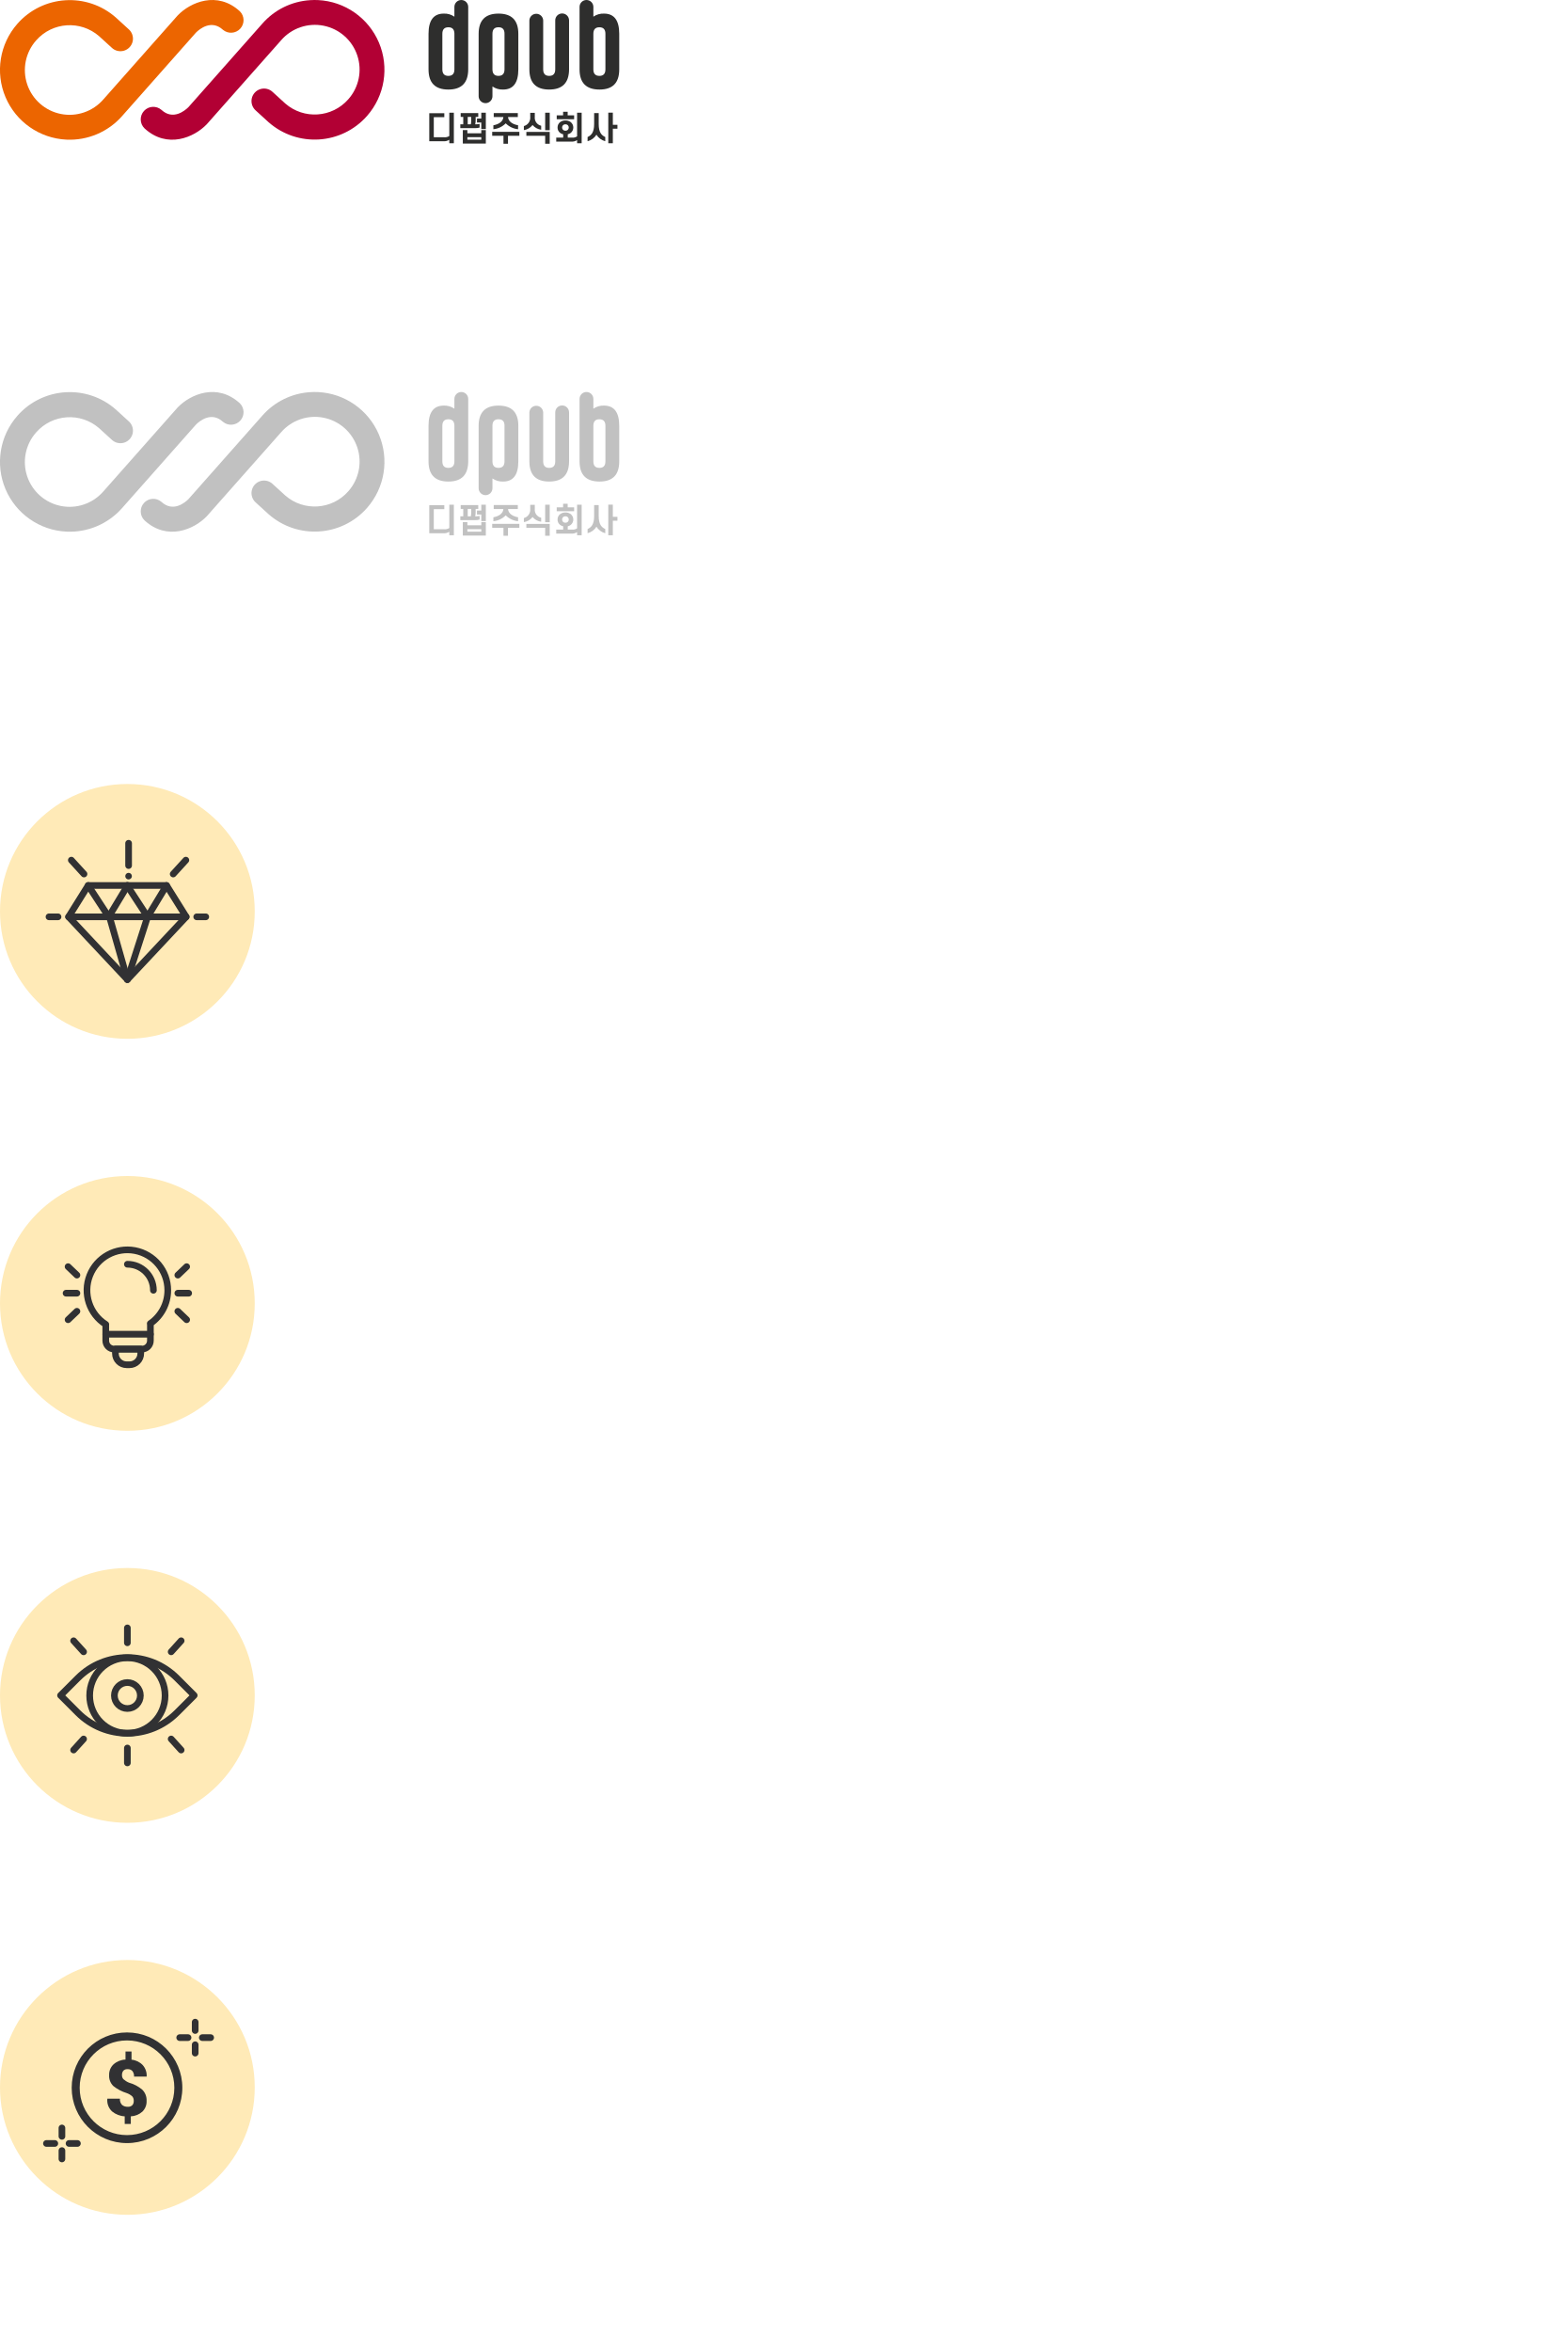
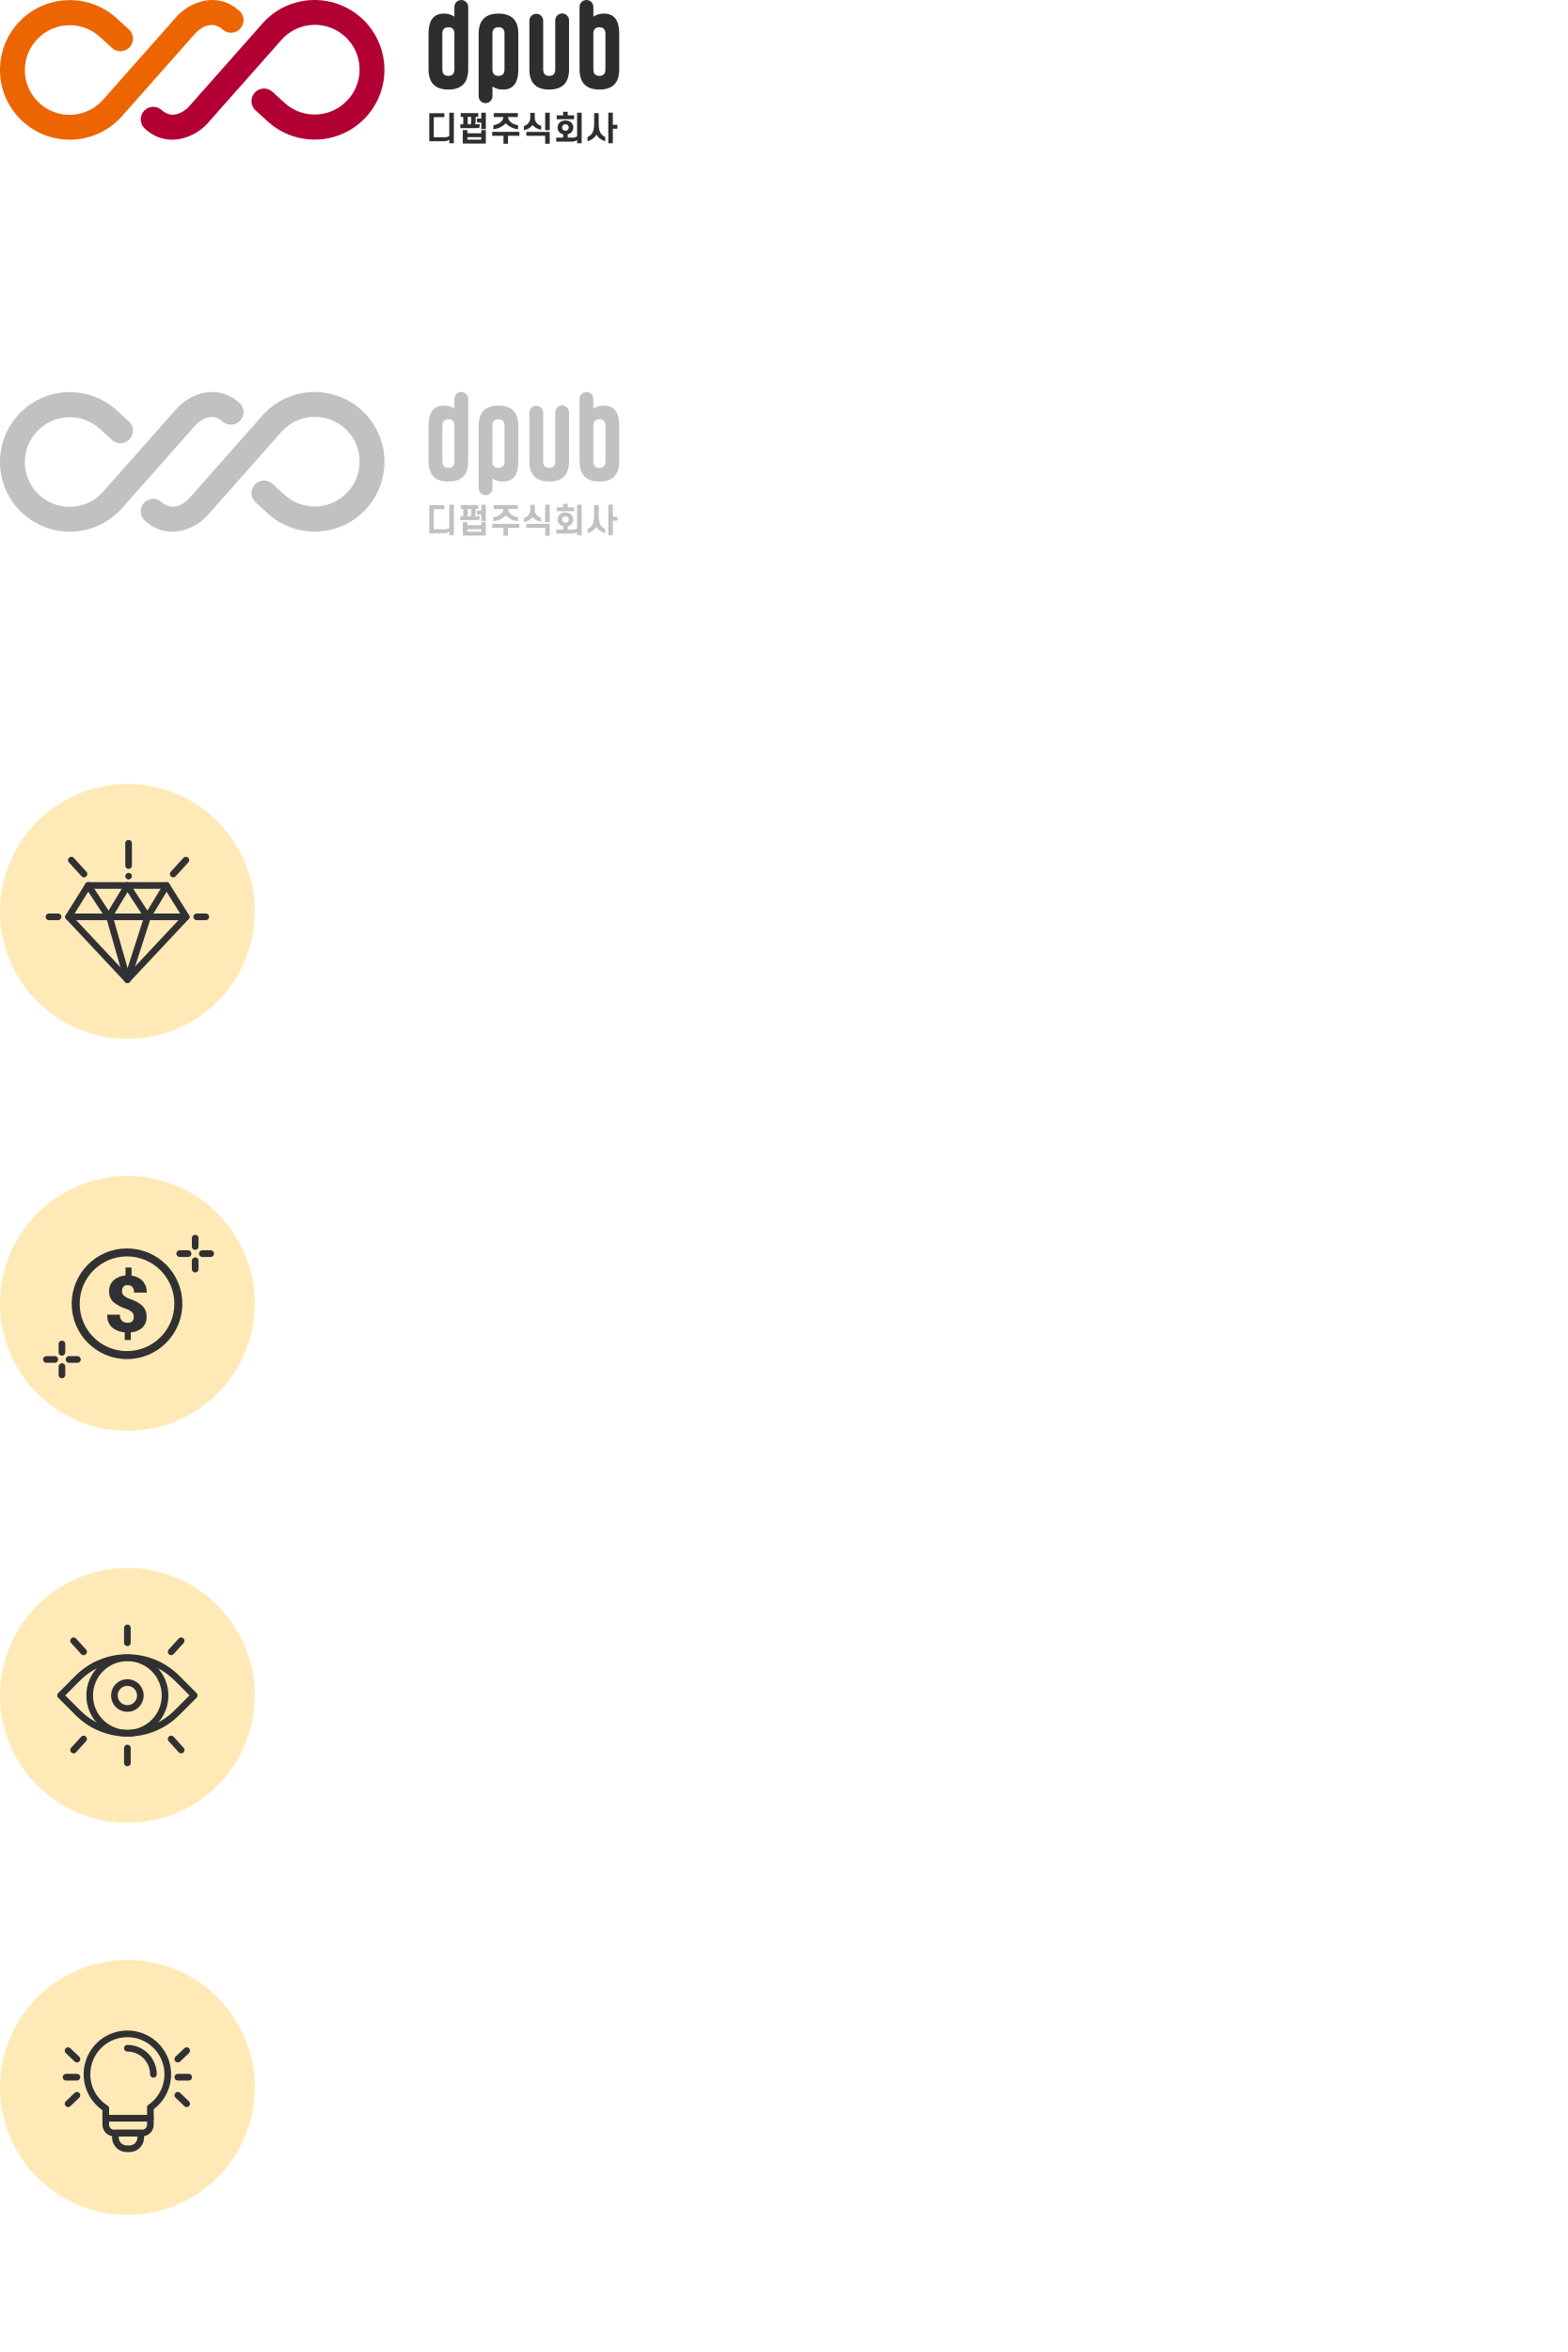
<svg xmlns="http://www.w3.org/2000/svg" xmlns:xlink="http://www.w3.org/1999/xlink" width="400" height="600">
  <symbol id="a">
    <g data-name="그룹 773">
      <g clip-path="url(#clip-path)" data-name="그룹 772">
        <path fill="#ec6500" d="M16.93 35.622A17.808 17.808 0 0 1 4.427 6.079a17.8 17.8 0 0 1 25.129-1.612l3.235 2.953a3.2 3.2 0 1 1-4.31 4.725l-3.195-2.913A11.408 11.408 0 0 0 9.23 10.3a11.409 11.409 0 1 0 17.133 15.07L45.289 3.99c.03-.034.062-.068.094-.1C48.574.59 55.417-2.41 61.2 2.882A3.2 3.2 0 0 1 56.884 7.6c-2.947-2.7-5.946-.21-6.868.7L31.16 29.6a17.83 17.83 0 0 1-14.23 6.022" data-name="패스 2974" />
        <path fill="#b20034" d="M81.159.02a17.809 17.809 0 0 1 12.5 29.546 17.807 17.807 0 0 1-25.129 1.611l-3.235-2.952a3.2 3.2 0 1 1 4.31-4.726l3.194 2.914a11.413 11.413 0 0 0 16.057-1.072 11.408 11.408 0 1 0-17.131-15.069l-18.926 21.38a2.328 2.328 0 0 1-.094.1c-3.191 3.3-10.034 6.3-15.817 1.009a3.2 3.2 0 0 1 4.317-4.722c2.945 2.7 5.946.21 6.868-.7l18.855-21.3a17.675 17.675 0 0 1 12.226-6A18.382 18.382 0 0 1 81.159.02" data-name="패스 2975" />
        <path fill="#2e2e2d" d="M119.467 1.764a1.763 1.763 0 1 0-3.526 0v2.491a4.424 4.424 0 0 0-2.726-.786q-3.874.012-3.874 5.145V17.7q0 5.144 5.056 5.144t5.07-5.144V1.764M115.943 17.7q0 1.656-1.545 1.657-1.53 0-1.531-1.657V8.614q0-1.66 1.545-1.658 1.517 0 1.531 1.644Z" data-name="패스 2976" />
        <path fill="#2e2e2d" d="M122.126 24.552a1.763 1.763 0 1 0 3.526 0v-2.493a4.426 4.426 0 0 0 2.728.786q3.872-.01 3.873-5.145V8.613q0-5.144-5.056-5.144t-5.071 5.144v15.939m3.524-15.939q0-1.661 1.545-1.661t1.531 1.657v9.086q0 1.66-1.545 1.66c-1.012 0-1.523-.55-1.531-1.644Z" data-name="패스 2977" />
        <path fill="#2e2e2d" d="M147.876 1.779V17.7q0 5.132 5.068 5.144t5.057-5.144V8.613q0-5.132-3.874-5.144a4.436 4.436 0 0 0-2.726.784v-2.49a1.763 1.763 0 1 0-3.526 0v.017m3.524 6.82q.012-1.644 1.531-1.644 1.544 0 1.545 1.657V17.7c0 1.1-.513 1.657-1.533 1.657s-1.544-.553-1.544-1.657Z" data-name="패스 2978" />
        <path fill="#2e2e2d" d="M145.195 5.188a1.762 1.762 0 0 0-3.524.012v12.5q0 1.658-1.545 1.657-1.53 0-1.531-1.657V5.2a1.763 1.763 0 0 0-3.522-.012V17.7q0 5.144 5.056 5.143t5.069-5.143V5.188Z" data-name="패스 2979" />
        <path fill="#2e2e2d" d="M156.369 31.837h1.173v1h-1.173v3.7h-1.163v-7.8h1.163Zm-4.186 2.531a3.768 3.768 0 0 1-2.259 1.657v-1.07c.9-.408 1.673-1.122 1.673-3.312v-2.8h1.165v2.8c0 2.19.773 2.9 1.672 3.312v1.073a3.833 3.833 0 0 1-2.249-1.657m-8.765-1.843a.848.848 0 0 0 .254.611.882.882 0 0 0 .6.212.859.859 0 0 0 .594-.212.86.86 0 0 0 0-1.223.865.865 0 0 0-.594-.212.889.889 0 0 0-.6.212.849.849 0 0 0-.254.612m-1.155 0a1.684 1.684 0 0 1 .661-1.385 2.223 2.223 0 0 1 1.351-.415 2.193 2.193 0 0 1 1.341.415 1.777 1.777 0 0 1 0 2.769 2.052 2.052 0 0 1-.755.347v.849h1.045a2.074 2.074 0 0 0 1.341-.323v-6.038h1.163v7.8h-1.163v-.808a2.376 2.376 0 0 1-1.562.383h-3.763v-1.015h1.775v-.849a1.892 1.892 0 0 1-.773-.347 1.683 1.683 0 0 1-.664-1.383m2.582-3.11h1.647v1h-4.441v-1h1.629v-.9h1.165Zm-5.741 5.224h-4.8v-1h5.961v3.031h-1.163Zm0-5.894h1.163v4.475h-1.163Zm-2.649 1.045a2.089 2.089 0 0 0 1.629 2.284v1.019a3.5 3.5 0 0 1-2.2-1.2 3.5 3.5 0 0 1-2.216 1.3v-1.035a2.2 2.2 0 0 0 1.622-2.369v-1h1.163Zm-10.868 3.835h6.93v1.012h-2.9v2.029h-1.154v-2.028h-2.876Zm.391-4.788h6.147v1.01h-2.5c.094 1.2 1.223 1.868 2.565 2.106v1.01a5.145 5.145 0 0 1-3.151-1.5 5.149 5.149 0 0 1-3.151 1.5v-1.01c1.333-.238 2.463-.908 2.557-2.106h-2.466Zm-6.725 6.793h3.549v-.645h-3.549Zm3.549-2.453h1.161v3.448h-5.874V33.18h1.164v.816h3.549Zm-1.1-2.939h1.1v-1.494h1.161v4.181h-1.161v-1.685h-1.1Zm-2.361 1.469h.8a5.019 5.019 0 0 0 .085-.968v-.914h-.884Zm1.843.977h-3.731v-.977h.747v-1.882h-.653v-.984h4.484v.984h-.668v.859a4.047 4.047 0 0 1-.119 1.027h.008a4.645 4.645 0 0 0 1.121-.094v.926a3.931 3.931 0 0 1-1.188.145m-8.1 3.337h-3.555v-7.146h3.838v1.012h-2.684v5.121h2.616a2.149 2.149 0 0 0 1.342-.314v-5.954h1.163v7.8h-1.163v-.9a2.382 2.382 0 0 1-1.563.382" data-name="패스 2980" />
        <g data-name="그룹 775">
          <g clip-path="url(#clip-path)" data-name="그룹 774" transform="translate(103.372 -46.864)">
            <path fill="#ef7d00" d="M16.93 35.622A17.808 17.808 0 0 1 4.427 6.079a17.8 17.8 0 0 1 25.129-1.612l3.235 2.953a3.2 3.2 0 1 1-4.31 4.725l-3.195-2.913A11.408 11.408 0 0 0 9.23 10.3a11.409 11.409 0 1 0 17.133 15.07L45.289 3.99c.03-.034.062-.068.094-.1C48.574.59 55.417-2.41 61.2 2.882A3.2 3.2 0 0 1 56.884 7.6c-2.947-2.7-5.946-.21-6.868.7L31.16 29.6a17.83 17.83 0 0 1-14.23 6.022" data-name="패스 2981" />
            <path fill="#c20344" d="M81.159.02a17.809 17.809 0 0 1 12.5 29.546 17.807 17.807 0 0 1-25.129 1.611l-3.235-2.952a3.2 3.2 0 1 1 4.31-4.726l3.194 2.914a11.413 11.413 0 0 0 16.057-1.072 11.408 11.408 0 1 0-17.131-15.069l-18.926 21.38a2.328 2.328 0 0 1-.094.1c-3.191 3.3-10.034 6.3-15.817 1.009a3.2 3.2 0 0 1 4.317-4.722c2.945 2.7 5.946.21 6.868-.7l18.855-21.3a17.675 17.675 0 0 1 12.226-6A18.382 18.382 0 0 1 81.159.02" data-name="패스 2982" />
            <path fill="#3c3c3b" d="M119.467 1.764a1.763 1.763 0 1 0-3.526 0v2.491a4.424 4.424 0 0 0-2.726-.786q-3.874.012-3.874 5.145V17.7q0 5.144 5.056 5.144t5.07-5.144V1.764M115.943 17.7q0 1.656-1.545 1.657-1.53 0-1.531-1.657V8.614q0-1.66 1.545-1.658 1.517 0 1.531 1.644Z" data-name="패스 2983" />
            <path fill="#3c3c3b" d="M122.126 24.552a1.763 1.763 0 1 0 3.526 0v-2.493a4.426 4.426 0 0 0 2.728.786q3.872-.01 3.873-5.145V8.613q0-5.144-5.056-5.144t-5.071 5.144v15.939m3.524-15.939q0-1.661 1.545-1.661t1.531 1.657v9.086q0 1.66-1.545 1.66c-1.012 0-1.523-.55-1.531-1.644Z" data-name="패스 2984" />
            <path fill="#3c3c3b" d="M147.876 1.779V17.7q0 5.132 5.068 5.144t5.057-5.144V8.613q0-5.132-3.874-5.144a4.436 4.436 0 0 0-2.726.784v-2.49a1.763 1.763 0 1 0-3.526 0v.017m3.524 6.82q.012-1.644 1.531-1.644 1.544 0 1.545 1.657V17.7c0 1.1-.513 1.657-1.533 1.657s-1.544-.553-1.544-1.657Z" data-name="패스 2985" />
            <path fill="#3c3c3b" d="M145.195 5.188a1.762 1.762 0 0 0-3.524.012v12.5q0 1.658-1.545 1.657-1.53 0-1.531-1.657V5.2a1.763 1.763 0 0 0-3.522-.012V17.7q0 5.144 5.056 5.143t5.069-5.143V5.188Z" data-name="패스 2986" />
            <path fill="#3c3c3b" d="M156.369 31.837h1.173v1h-1.173v3.7h-1.163v-7.8h1.163Zm-4.186 2.531a3.768 3.768 0 0 1-2.259 1.657v-1.07c.9-.408 1.673-1.122 1.673-3.312v-2.8h1.165v2.8c0 2.19.773 2.9 1.672 3.312v1.073a3.833 3.833 0 0 1-2.249-1.657m-8.765-1.843a.848.848 0 0 0 .254.611.882.882 0 0 0 .6.212.859.859 0 0 0 .594-.212.86.86 0 0 0 0-1.223.865.865 0 0 0-.594-.212.889.889 0 0 0-.6.212.849.849 0 0 0-.254.612m-1.155 0a1.684 1.684 0 0 1 .661-1.385 2.223 2.223 0 0 1 1.351-.415 2.193 2.193 0 0 1 1.341.415 1.777 1.777 0 0 1 0 2.769 2.052 2.052 0 0 1-.755.347v.849h1.045a2.074 2.074 0 0 0 1.341-.323v-6.038h1.163v7.8h-1.163v-.808a2.376 2.376 0 0 1-1.562.383h-3.763v-1.015h1.775v-.849a1.892 1.892 0 0 1-.773-.347 1.683 1.683 0 0 1-.664-1.383m2.582-3.11h1.647v1h-4.441v-1h1.629v-.9h1.165Zm-5.741 5.224h-4.8v-1h5.961v3.031h-1.163Zm0-5.894h1.163v4.475h-1.163Zm-2.649 1.045a2.089 2.089 0 0 0 1.629 2.284v1.019a3.5 3.5 0 0 1-2.2-1.2 3.5 3.5 0 0 1-2.216 1.3v-1.035a2.2 2.2 0 0 0 1.622-2.369v-1h1.163Zm-10.868 3.835h6.93v1.012h-2.9v2.029h-1.154v-2.028h-2.876Zm.391-4.788h6.147v1.01h-2.5c.094 1.2 1.223 1.868 2.565 2.106v1.01a5.145 5.145 0 0 1-3.151-1.5 5.149 5.149 0 0 1-3.151 1.5v-1.01c1.333-.238 2.463-.908 2.557-2.106h-2.466Zm-6.725 6.793h3.549v-.645h-3.549Zm3.549-2.453h1.161v3.448h-5.874V33.18h1.164v.816h3.549Zm-1.1-2.939h1.1v-1.494h1.161v4.181h-1.161v-1.685h-1.1Zm-2.361 1.469h.8a5.019 5.019 0 0 0 .085-.968v-.914h-.884Zm1.843.977h-3.731v-.977h.747v-1.882h-.653v-.984h4.484v.984h-.668v.859a4.047 4.047 0 0 1-.119 1.027h.008a4.645 4.645 0 0 0 1.121-.094v.926a3.931 3.931 0 0 1-1.188.145m-8.1 3.337h-3.555v-7.146h3.838v1.012h-2.684v5.121h2.616a2.149 2.149 0 0 0 1.342-.314v-5.954h1.163v7.8h-1.163v-.9a2.382 2.382 0 0 1-1.563.382" data-name="패스 2987" />
          </g>
        </g>
      </g>
    </g>
  </symbol>
  <symbol id="c">
    <g data-name="그룹 838">
      <g clip-path="url(#clip-path)" data-name="그룹 772">
        <path fill="#c1c1c1" d="M16.93 35.622A17.808 17.808 0 0 1 4.427 6.079a17.8 17.8 0 0 1 25.129-1.612l3.235 2.953a3.2 3.2 0 1 1-4.31 4.725l-3.195-2.913A11.408 11.408 0 0 0 9.23 10.3a11.409 11.409 0 1 0 17.133 15.07L45.289 3.99c.03-.034.062-.068.094-.1C48.574.59 55.417-2.41 61.2 2.882A3.2 3.2 0 0 1 56.884 7.6c-2.947-2.7-5.946-.21-6.868.7L31.16 29.6a17.83 17.83 0 0 1-14.23 6.022" data-name="패스 2974" />
        <path fill="#c1c1c1" d="M81.159.02a17.809 17.809 0 0 1 12.5 29.546 17.807 17.807 0 0 1-25.129 1.611l-3.235-2.952a3.2 3.2 0 1 1 4.31-4.726l3.194 2.914a11.413 11.413 0 0 0 16.057-1.072 11.408 11.408 0 1 0-17.131-15.069l-18.926 21.38a2.328 2.328 0 0 1-.094.1c-3.191 3.3-10.034 6.3-15.817 1.009a3.2 3.2 0 0 1 4.317-4.722c2.945 2.7 5.946.21 6.868-.7l18.855-21.3a17.675 17.675 0 0 1 12.226-6A18.382 18.382 0 0 1 81.159.02" data-name="패스 2975" />
        <path fill="#c1c1c1" d="M119.467 1.764a1.763 1.763 0 1 0-3.526 0v2.491a4.424 4.424 0 0 0-2.726-.786q-3.874.012-3.874 5.145V17.7q0 5.144 5.056 5.144t5.07-5.144V1.764M115.943 17.7q0 1.656-1.545 1.657-1.53 0-1.531-1.657V8.614q0-1.66 1.545-1.658 1.517 0 1.531 1.644Z" data-name="패스 2976" />
        <path fill="#c1c1c1" d="M122.126 24.552a1.763 1.763 0 1 0 3.526 0v-2.493a4.426 4.426 0 0 0 2.728.786q3.872-.01 3.873-5.145V8.613q0-5.144-5.056-5.144t-5.071 5.144v15.939m3.524-15.939q0-1.661 1.545-1.661t1.531 1.657v9.086q0 1.66-1.545 1.66c-1.012 0-1.523-.55-1.531-1.644Z" data-name="패스 2977" />
        <path fill="#c1c1c1" d="M147.876 1.779V17.7q0 5.132 5.068 5.144t5.057-5.144V8.613q0-5.132-3.874-5.144a4.436 4.436 0 0 0-2.726.784v-2.49a1.763 1.763 0 1 0-3.526 0v.017m3.524 6.82q.012-1.644 1.531-1.644 1.544 0 1.545 1.657V17.7c0 1.1-.513 1.657-1.533 1.657s-1.544-.553-1.544-1.657Z" data-name="패스 2978" />
        <path fill="#c1c1c1" d="M145.195 5.188a1.762 1.762 0 0 0-3.524.012v12.5q0 1.658-1.545 1.657-1.53 0-1.531-1.657V5.2a1.763 1.763 0 0 0-3.522-.012V17.7q0 5.144 5.056 5.143t5.069-5.143V5.188Z" data-name="패스 2979" />
        <path fill="#c1c1c1" d="M156.369 31.837h1.173v1h-1.173v3.7h-1.163v-7.8h1.163Zm-4.186 2.531a3.768 3.768 0 0 1-2.259 1.657v-1.07c.9-.408 1.673-1.122 1.673-3.312v-2.8h1.165v2.8c0 2.19.773 2.9 1.672 3.312v1.073a3.833 3.833 0 0 1-2.249-1.657m-8.765-1.843a.848.848 0 0 0 .254.611.882.882 0 0 0 .6.212.859.859 0 0 0 .594-.212.86.86 0 0 0 0-1.223.865.865 0 0 0-.594-.212.889.889 0 0 0-.6.212.849.849 0 0 0-.254.612m-1.155 0a1.684 1.684 0 0 1 .661-1.385 2.223 2.223 0 0 1 1.351-.415 2.193 2.193 0 0 1 1.341.415 1.777 1.777 0 0 1 0 2.769 2.052 2.052 0 0 1-.755.347v.849h1.045a2.074 2.074 0 0 0 1.341-.323v-6.038h1.163v7.8h-1.163v-.808a2.376 2.376 0 0 1-1.562.383h-3.763v-1.015h1.775v-.849a1.892 1.892 0 0 1-.773-.347 1.683 1.683 0 0 1-.664-1.383m2.582-3.11h1.647v1h-4.441v-1h1.629v-.9h1.165Zm-5.741 5.224h-4.8v-1h5.961v3.031h-1.163Zm0-5.894h1.163v4.475h-1.163Zm-2.649 1.045a2.089 2.089 0 0 0 1.629 2.284v1.019a3.5 3.5 0 0 1-2.2-1.2 3.5 3.5 0 0 1-2.216 1.3v-1.035a2.2 2.2 0 0 0 1.622-2.369v-1h1.163Zm-10.868 3.835h6.93v1.012h-2.9v2.029h-1.154v-2.028h-2.876Zm.391-4.788h6.147v1.01h-2.5c.094 1.2 1.223 1.868 2.565 2.106v1.01a5.145 5.145 0 0 1-3.151-1.5 5.149 5.149 0 0 1-3.151 1.5v-1.01c1.333-.238 2.463-.908 2.557-2.106h-2.466Zm-6.725 6.793h3.549v-.645h-3.549Zm3.549-2.453h1.161v3.448h-5.874V33.18h1.164v.816h3.549Zm-1.1-2.939h1.1v-1.494h1.161v4.181h-1.161v-1.685h-1.1Zm-2.361 1.469h.8a5.019 5.019 0 0 0 .085-.968v-.914h-.884Zm1.843.977h-3.731v-.977h.747v-1.882h-.653v-.984h4.484v.984h-.668v.859a4.047 4.047 0 0 1-.119 1.027h.008a4.645 4.645 0 0 0 1.121-.094v.926a3.931 3.931 0 0 1-1.188.145m-8.1 3.337h-3.555v-7.146h3.838v1.012h-2.684v5.121h2.616a2.149 2.149 0 0 0 1.342-.314v-5.954h1.163v7.8h-1.163v-.9a2.382 2.382 0 0 1-1.563.382" data-name="패스 2980" />
        <g data-name="그룹 775">
          <g fill="#c1c1c1" clip-path="url(#clip-path)" data-name="그룹 774" transform="translate(103.372 -46.864)">
            <path d="M16.93 35.622A17.808 17.808 0 0 1 4.427 6.079a17.8 17.8 0 0 1 25.129-1.612l3.235 2.953a3.2 3.2 0 1 1-4.31 4.725l-3.195-2.913A11.408 11.408 0 0 0 9.23 10.3a11.409 11.409 0 1 0 17.133 15.07L45.289 3.99c.03-.034.062-.068.094-.1C48.574.59 55.417-2.41 61.2 2.882A3.2 3.2 0 0 1 56.884 7.6c-2.947-2.7-5.946-.21-6.868.7L31.16 29.6a17.83 17.83 0 0 1-14.23 6.022" data-name="패스 2981" />
            <path d="M81.159.02a17.809 17.809 0 0 1 12.5 29.546 17.807 17.807 0 0 1-25.129 1.611l-3.235-2.952a3.2 3.2 0 1 1 4.31-4.726l3.194 2.914a11.413 11.413 0 0 0 16.057-1.072 11.408 11.408 0 1 0-17.131-15.069l-18.926 21.38a2.328 2.328 0 0 1-.094.1c-3.191 3.3-10.034 6.3-15.817 1.009a3.2 3.2 0 0 1 4.317-4.722c2.945 2.7 5.946.21 6.868-.7l18.855-21.3a17.675 17.675 0 0 1 12.226-6A18.382 18.382 0 0 1 81.159.02" data-name="패스 2982" />
            <path d="M119.467 1.764a1.763 1.763 0 1 0-3.526 0v2.491a4.424 4.424 0 0 0-2.726-.786q-3.874.012-3.874 5.145V17.7q0 5.144 5.056 5.144t5.07-5.144V1.764M115.943 17.7q0 1.656-1.545 1.657-1.53 0-1.531-1.657V8.614q0-1.66 1.545-1.658 1.517 0 1.531 1.644Z" data-name="패스 2983" />
            <path d="M122.126 24.552a1.763 1.763 0 1 0 3.526 0v-2.493a4.426 4.426 0 0 0 2.728.786q3.872-.01 3.873-5.145V8.613q0-5.144-5.056-5.144t-5.071 5.144v15.939m3.524-15.939q0-1.661 1.545-1.661t1.531 1.657v9.086q0 1.66-1.545 1.66c-1.012 0-1.523-.55-1.531-1.644Z" data-name="패스 2984" />
            <path d="M147.876 1.779V17.7q0 5.132 5.068 5.144t5.057-5.144V8.613q0-5.132-3.874-5.144a4.436 4.436 0 0 0-2.726.784v-2.49a1.763 1.763 0 1 0-3.526 0v.017m3.524 6.82q.012-1.644 1.531-1.644 1.544 0 1.545 1.657V17.7c0 1.1-.513 1.657-1.533 1.657s-1.544-.553-1.544-1.657Z" data-name="패스 2985" />
            <path d="M145.195 5.188a1.762 1.762 0 0 0-3.524.012v12.5q0 1.658-1.545 1.657-1.53 0-1.531-1.657V5.2a1.763 1.763 0 0 0-3.522-.012V17.7q0 5.144 5.056 5.143t5.069-5.143V5.188Z" data-name="패스 2986" />
            <path d="M156.369 31.837h1.173v1h-1.173v3.7h-1.163v-7.8h1.163Zm-4.186 2.531a3.768 3.768 0 0 1-2.259 1.657v-1.07c.9-.408 1.673-1.122 1.673-3.312v-2.8h1.165v2.8c0 2.19.773 2.9 1.672 3.312v1.073a3.833 3.833 0 0 1-2.249-1.657m-8.765-1.843a.848.848 0 0 0 .254.611.882.882 0 0 0 .6.212.859.859 0 0 0 .594-.212.86.86 0 0 0 0-1.223.865.865 0 0 0-.594-.212.889.889 0 0 0-.6.212.849.849 0 0 0-.254.612m-1.155 0a1.684 1.684 0 0 1 .661-1.385 2.223 2.223 0 0 1 1.351-.415 2.193 2.193 0 0 1 1.341.415 1.777 1.777 0 0 1 0 2.769 2.052 2.052 0 0 1-.755.347v.849h1.045a2.074 2.074 0 0 0 1.341-.323v-6.038h1.163v7.8h-1.163v-.808a2.376 2.376 0 0 1-1.562.383h-3.763v-1.015h1.775v-.849a1.892 1.892 0 0 1-.773-.347 1.683 1.683 0 0 1-.664-1.383m2.582-3.11h1.647v1h-4.441v-1h1.629v-.9h1.165Zm-5.741 5.224h-4.8v-1h5.961v3.031h-1.163Zm0-5.894h1.163v4.475h-1.163Zm-2.649 1.045a2.089 2.089 0 0 0 1.629 2.284v1.019a3.5 3.5 0 0 1-2.2-1.2 3.5 3.5 0 0 1-2.216 1.3v-1.035a2.2 2.2 0 0 0 1.622-2.369v-1h1.163Zm-10.868 3.835h6.93v1.012h-2.9v2.029h-1.154v-2.028h-2.876Zm.391-4.788h6.147v1.01h-2.5c.094 1.2 1.223 1.868 2.565 2.106v1.01a5.145 5.145 0 0 1-3.151-1.5 5.149 5.149 0 0 1-3.151 1.5v-1.01c1.333-.238 2.463-.908 2.557-2.106h-2.466Zm-6.725 6.793h3.549v-.645h-3.549Zm3.549-2.453h1.161v3.448h-5.874V33.18h1.164v.816h3.549Zm-1.1-2.939h1.1v-1.494h1.161v4.181h-1.161v-1.685h-1.1Zm-2.361 1.469h.8a5.019 5.019 0 0 0 .085-.968v-.914h-.884Zm1.843.977h-3.731v-.977h.747v-1.882h-.653v-.984h4.484v.984h-.668v.859a4.047 4.047 0 0 1-.119 1.027h.008a4.645 4.645 0 0 0 1.121-.094v.926a3.931 3.931 0 0 1-1.188.145m-8.1 3.337h-3.555v-7.146h3.838v1.012h-2.684v5.121h2.616a2.149 2.149 0 0 0 1.342-.314v-5.954h1.163v7.8h-1.163v-.9a2.382 2.382 0 0 1-1.563.382" data-name="패스 2987" />
          </g>
        </g>
      </g>
    </g>
  </symbol>
  <symbol id="d">
    <g clip-path="url(#clip-path)" data-name="그룹 854">
      <path fill="#ffeab7" d="M65 32.5A32.5 32.5 0 1 1 32.5 0 32.5 32.5 0 0 1 65 32.5" data-name="패스 3059" />
      <path fill="none" stroke="#313133" stroke-linecap="round" stroke-linejoin="round" stroke-width="1.7" d="M32.813 15.115v5.692" data-name="선 55" />
      <path fill="none" stroke="#313133" stroke-linecap="round" stroke-linejoin="round" stroke-width="1.7" d="m47.423 19.423-3.231 3.538" data-name="선 56" />
      <path fill="none" stroke="#313133" stroke-linecap="round" stroke-linejoin="round" stroke-width="1.7" d="m18.202 19.423 3.231 3.538" data-name="선 57" />
      <path fill="none" stroke="#313133" stroke-linecap="round" stroke-linejoin="round" stroke-width="1.7" d="M42.5 25.885h-20l-5 8 15 16 15-16Z" data-name="패스 3060" />
      <path fill="none" stroke="#313133" stroke-linecap="round" stroke-linejoin="round" stroke-width="1.7" d="M17.5 33.885h30" data-name="선 58" />
      <path fill="none" stroke="#313133" stroke-linecap="round" stroke-linejoin="round" stroke-width="1.7" d="m27.936 33.885 4.564 16" data-name="선 59" />
      <path fill="none" stroke="#313133" stroke-linecap="round" stroke-linejoin="round" stroke-width="1.7" d="m37.655 33.885-5.155 16" data-name="선 60" />
      <path fill="none" stroke="#313133" stroke-linecap="round" stroke-linejoin="round" stroke-width="1.7" d="m22.5 25.885 5.231 8" data-name="선 61" />
      <path fill="none" stroke="#313133" stroke-linecap="round" stroke-linejoin="round" stroke-width="1.7" d="m32.568 25.885-4.836 8" data-name="선 62" />
      <path fill="none" stroke="#313133" stroke-linecap="round" stroke-linejoin="round" stroke-width="1.7" d="m32.424 25.885 5.231 8" data-name="선 63" />
      <path fill="none" stroke="#313133" stroke-linecap="round" stroke-linejoin="round" stroke-width="1.7" d="m42.492 25.885-4.836 8" data-name="선 64" />
      <path fill="none" stroke="#313133" stroke-linecap="round" stroke-linejoin="round" stroke-width="1.7" d="M14.808 33.885H12.5" data-name="선 65" />
      <path fill="none" stroke="#313133" stroke-linecap="round" stroke-linejoin="round" stroke-width="1.7" d="M52.5 33.885h-2.308" data-name="선 66" />
      <path fill="#313133" d="M33.652 23.507a.845.845 0 1 1-.845-.845.845.845 0 0 1 .845.845" data-name="패스 3061" />
    </g>
  </symbol>
  <symbol id="e">
-     <g clip-path="url(#clip-path)" data-name="그룹 856">
-       <path fill="#ffeab7" d="M65 32.5A32.5 32.5 0 1 1 32.5 0 32.5 32.5 0 0 1 65 32.5" data-name="패스 3062" />
-       <path fill="none" stroke="#313133" stroke-linecap="round" stroke-linejoin="round" stroke-width="1.7" d="M32.5 22.512a6.643 6.643 0 0 1 6.643 6.643" data-name="패스 3063" />
-       <path fill="none" stroke="#313133" stroke-linecap="round" stroke-linejoin="round" stroke-width="1.7" d="M42.808 29.155A10.308 10.308 0 1 0 27 37.864c0 .046-.014.089-.014.135v4a2.154 2.154 0 0 0 2.154 2.154h7.077A2.154 2.154 0 0 0 38.375 42v-4a2.154 2.154 0 0 0-.036-.353 10.293 10.293 0 0 0 4.469-8.492Z" data-name="패스 3064" />
-       <path fill="none" stroke="#313133" stroke-linecap="round" stroke-linejoin="round" stroke-width="1.7" d="M33.041 48.153h-.718a2.872 2.872 0 0 1-2.872-2.872v-1.128h6.462v1.128a2.872 2.872 0 0 1-2.872 2.872Z" data-name="패스 3065" />
-       <path fill="none" stroke="#313133" stroke-linecap="round" stroke-linejoin="round" stroke-width="1.7" d="M26.99 40.358h11.385" data-name="선 67" />
-       <path fill="none" stroke="#313133" stroke-linecap="round" stroke-linejoin="round" stroke-width="1.7" d="m17.372 23.127 2.256 2.154" data-name="선 68" />
-       <path fill="none" stroke="#313133" stroke-linecap="round" stroke-linejoin="round" stroke-width="1.7" d="m17.372 36.666 2.256-2.154" data-name="선 69" />
-       <path fill="none" stroke="#313133" stroke-linecap="round" stroke-linejoin="round" stroke-width="1.7" d="M16.859 29.897h2.769" data-name="선 70" />
-       <path fill="none" stroke="#313133" stroke-linecap="round" stroke-linejoin="round" stroke-width="1.7" d="m47.628 23.127-2.256 2.154" data-name="선 71" />
-       <path fill="none" stroke="#313133" stroke-linecap="round" stroke-linejoin="round" stroke-width="1.7" d="m47.628 36.666-2.256-2.154" data-name="선 72" />
-       <path fill="none" stroke="#313133" stroke-linecap="round" stroke-linejoin="round" stroke-width="1.7" d="M48.141 29.897h-2.769" data-name="선 73" />
-     </g>
-   </symbol>
-   <symbol id="f">
-     <g clip-path="url(#clip-path)" data-name="그룹 858">
-       <path fill="#ffeab7" d="M65 32.5A32.5 32.5 0 1 1 32.5 0 32.5 32.5 0 0 1 65 32.5" data-name="패스 3066" />
-       <path fill="none" stroke="#313133" stroke-linecap="round" stroke-linejoin="round" stroke-width="1.7" d="M19.872 36.923 15.449 32.5l4.423-4.423a17.857 17.857 0 0 1 25.256 0l4.423 4.423-4.423 4.423a17.859 17.859 0 0 1-25.256 0Z" data-name="패스 3067" />
-       <path fill="none" stroke="#313133" stroke-linecap="round" stroke-linejoin="round" stroke-width="1.7" d="M22.88 32.532a9.62 9.62 0 1 1 9.62 9.62 9.62 9.62 0 0 1-9.62-9.62Z" data-name="패스 3068" />
-       <path fill="none" stroke="#313133" stroke-linecap="round" stroke-linejoin="round" stroke-width="1.7" d="M29.186 32.532a3.314 3.314 0 1 1 3.314 3.314 3.314 3.314 0 0 1-3.314-3.314Z" data-name="패스 3069" />
-       <path fill="none" stroke="#313133" stroke-linecap="round" stroke-linejoin="round" stroke-width="1.7" d="M32.5 15.282v3.795" data-name="선 74" />
-       <path fill="none" stroke="#313133" stroke-linecap="round" stroke-linejoin="round" stroke-width="1.7" d="m46.22 18.566-2.546 2.814" data-name="선 75" />
-       <path fill="none" stroke="#313133" stroke-linecap="round" stroke-linejoin="round" stroke-width="1.7" d="m18.78 18.566 2.546 2.814" data-name="선 76" />
-       <path fill="none" stroke="#313133" stroke-linecap="round" stroke-linejoin="round" stroke-width="1.7" d="M32.5 49.718v-3.795" data-name="선 77" />
-       <path fill="none" stroke="#313133" stroke-linecap="round" stroke-linejoin="round" stroke-width="1.7" d="m46.22 46.434-2.546-2.814" data-name="선 78" />
-       <path fill="none" stroke="#313133" stroke-linecap="round" stroke-linejoin="round" stroke-width="1.7" d="m18.78 46.434 2.546-2.814" data-name="선 79" />
-     </g>
-   </symbol>
-   <symbol id="g">
    <g data-name="그룹 863">
      <g data-name="그룹 853" transform="translate(1739 -3305)">
        <circle cx="32.5" cy="32.5" r="32.5" fill="#ffeab7" data-name="타원 92" transform="translate(-1739 3305)" />
        <g fill="#313133" clip-path="url(#clip-path)" data-name="그룹 849" transform="translate(-1722 3322.174)">
          <path stroke="#313133" stroke-width=".5" d="M15.407 1.553a13.866 13.866 0 1 0 13.866 13.866A13.866 13.866 0 0 0 15.407 1.553m0 26.192a12.326 12.326 0 1 1 12.326-12.326 12.34 12.34 0 0 1-12.326 12.326" data-name="패스 3057" />
          <path d="M16.558 8.254V6.175h-1.535v2.05a4.866 4.866 0 0 0-3.051 1.219 3.583 3.583 0 0 0-1.127 2.725 3.588 3.588 0 0 0 1.084 2.818 10.259 10.259 0 0 0 3.4 1.787 4.261 4.261 0 0 1 1.424.84 1.68 1.68 0 0 1 .374 1.181 1.541 1.541 0 0 1-.364 1.073 1.507 1.507 0 0 1-1.171.4 2.116 2.116 0 0 1-1.452-.476 2.035 2.035 0 0 1-.539-1.594h-3.2l-.019.059a3.861 3.861 0 0 0 1.214 3.2 5.525 5.525 0 0 0 3.225 1.248v1.953h1.552V22.71a4.769 4.769 0 0 0 2.954-1.2 3.6 3.6 0 0 0 1.076-2.735 3.757 3.757 0 0 0-1.122-2.885 8.891 8.891 0 0 0-3.366-1.769 5.046 5.046 0 0 1-1.434-.9 1.468 1.468 0 0 1-.354-1.035 1.716 1.716 0 0 1 .33-1.1 1.365 1.365 0 0 1 1.127-.413 1.524 1.524 0 0 1 1.19.467 2.086 2.086 0 0 1 .429 1.435h3.2l.019-.049a4.013 4.013 0 0 0-1.01-2.9 4.56 4.56 0 0 0-2.856-1.37" data-name="패스 3058" />
        </g>
        <g data-name="그룹 861">
          <g fill="none" stroke="#313133" stroke-linecap="round" stroke-linejoin="round" stroke-width="1.7" clip-path="url(#clip-path-2)" data-name="그룹 860" transform="translate(-1694 3320)">
            <path d="M4.801.85v2.133" data-name="선 80" />
            <path d="M4.801 6.619v2.133" data-name="선 81" />
            <path d="M8.752 4.801H6.619" data-name="선 82" />
            <path d="M2.983 4.801H.85" data-name="선 83" />
          </g>
        </g>
        <g data-name="그룹 862">
          <g fill="none" stroke="#313133" stroke-linecap="round" stroke-linejoin="round" stroke-width="1.7" clip-path="url(#clip-path-2)" data-name="그룹 860" transform="translate(-1728 3347)">
            <path d="M4.801.85v2.133" data-name="선 80" />
            <path d="M4.801 6.619v2.133" data-name="선 81" />
            <path d="M8.752 4.801H6.619" data-name="선 82" />
            <path d="M2.983 4.801H.85" data-name="선 83" />
          </g>
        </g>
      </g>
    </g>
  </symbol>
+   <symbol id="f">
+     <g clip-path="url(#clip-path)" data-name="그룹 858">
+       <path fill="#ffeab7" d="M65 32.5A32.5 32.5 0 1 1 32.5 0 32.5 32.5 0 0 1 65 32.5" data-name="패스 3066" />
+       <path fill="none" stroke="#313133" stroke-linecap="round" stroke-linejoin="round" stroke-width="1.7" d="M19.872 36.923 15.449 32.5l4.423-4.423a17.857 17.857 0 0 1 25.256 0l4.423 4.423-4.423 4.423a17.859 17.859 0 0 1-25.256 0Z" data-name="패스 3067" />
+       <path fill="none" stroke="#313133" stroke-linecap="round" stroke-linejoin="round" stroke-width="1.7" d="M22.88 32.532a9.62 9.62 0 1 1 9.62 9.62 9.62 9.62 0 0 1-9.62-9.62Z" data-name="패스 3068" />
+       <path fill="none" stroke="#313133" stroke-linecap="round" stroke-linejoin="round" stroke-width="1.7" d="M29.186 32.532a3.314 3.314 0 1 1 3.314 3.314 3.314 3.314 0 0 1-3.314-3.314Z" data-name="패스 3069" />
+       <path fill="none" stroke="#313133" stroke-linecap="round" stroke-linejoin="round" stroke-width="1.7" d="M32.5 15.282v3.795" data-name="선 74" />
+       <path fill="none" stroke="#313133" stroke-linecap="round" stroke-linejoin="round" stroke-width="1.7" d="m46.22 18.566-2.546 2.814" data-name="선 75" />
+       <path fill="none" stroke="#313133" stroke-linecap="round" stroke-linejoin="round" stroke-width="1.7" d="m18.78 18.566 2.546 2.814" data-name="선 76" />
+       <path fill="none" stroke="#313133" stroke-linecap="round" stroke-linejoin="round" stroke-width="1.7" d="M32.5 49.718v-3.795" data-name="선 77" />
+       <path fill="none" stroke="#313133" stroke-linecap="round" stroke-linejoin="round" stroke-width="1.7" d="m46.22 46.434-2.546-2.814" data-name="선 78" />
+       <path fill="none" stroke="#313133" stroke-linecap="round" stroke-linejoin="round" stroke-width="1.7" d="m18.78 46.434 2.546-2.814" data-name="선 79" />
+     </g>
+   </symbol>
+   <symbol id="g">
+     <g clip-path="url(#clip-path)" data-name="그룹 856">
+       <path fill="#ffeab7" d="M65 32.5A32.5 32.5 0 1 1 32.5 0 32.5 32.5 0 0 1 65 32.5" data-name="패스 3062" />
+       <path fill="none" stroke="#313133" stroke-linecap="round" stroke-linejoin="round" stroke-width="1.7" d="M32.5 22.512a6.643 6.643 0 0 1 6.643 6.643" data-name="패스 3063" />
+       <path fill="none" stroke="#313133" stroke-linecap="round" stroke-linejoin="round" stroke-width="1.7" d="M42.808 29.155A10.308 10.308 0 1 0 27 37.864c0 .046-.014.089-.014.135v4a2.154 2.154 0 0 0 2.154 2.154h7.077A2.154 2.154 0 0 0 38.375 42v-4a2.154 2.154 0 0 0-.036-.353 10.293 10.293 0 0 0 4.469-8.492Z" data-name="패스 3064" />
+       <path fill="none" stroke="#313133" stroke-linecap="round" stroke-linejoin="round" stroke-width="1.7" d="M33.041 48.153h-.718a2.872 2.872 0 0 1-2.872-2.872v-1.128h6.462v1.128a2.872 2.872 0 0 1-2.872 2.872Z" data-name="패스 3065" />
+       <path fill="none" stroke="#313133" stroke-linecap="round" stroke-linejoin="round" stroke-width="1.7" d="M26.99 40.358h11.385" data-name="선 67" />
+       <path fill="none" stroke="#313133" stroke-linecap="round" stroke-linejoin="round" stroke-width="1.7" d="m17.372 23.127 2.256 2.154" data-name="선 68" />
+       <path fill="none" stroke="#313133" stroke-linecap="round" stroke-linejoin="round" stroke-width="1.7" d="m17.372 36.666 2.256-2.154" data-name="선 69" />
+       <path fill="none" stroke="#313133" stroke-linecap="round" stroke-linejoin="round" stroke-width="1.7" d="M16.859 29.897h2.769" data-name="선 70" />
+       <path fill="none" stroke="#313133" stroke-linecap="round" stroke-linejoin="round" stroke-width="1.7" d="m47.628 23.127-2.256 2.154" data-name="선 71" />
+       <path fill="none" stroke="#313133" stroke-linecap="round" stroke-linejoin="round" stroke-width="1.7" d="m47.628 36.666-2.256-2.154" data-name="선 72" />
+       <path fill="none" stroke="#313133" stroke-linecap="round" stroke-linejoin="round" stroke-width="1.7" d="M48.141 29.897h-2.769" data-name="선 73" />
+     </g>
+   </symbol>
  <use xlink:href="#a" />
  <use xlink:href="#b" x="50" />
  <use xlink:href="#c" y="100" />
  <use xlink:href="#svgIcon002W" x="50" y="50" />
  <use xlink:href="#d" y="200" />
  <use xlink:href="#svgIcon003W" x="50" y="100" />
  <use xlink:href="#e" y="300" />
  <use xlink:href="#svgIcon004W" x="50" y="150" />
  <use xlink:href="#f" y="400" />
  <use xlink:href="#svgIcon005W" x="50" y="200" />
  <use xlink:href="#g" y="500" />
  <use xlink:href="#svgIcon006W" x="50" y="250" />
  <use xlink:href="#svgIcon007" y="600" />
  <use xlink:href="#svgIcon007W" x="50" y="300" />
  <use xlink:href="#svgIcon008" y="350" />
  <use xlink:href="#svgIcon008W" x="50" y="350" />
  <use xlink:href="#svgIcon009" y="400" />
  <use xlink:href="#svgIcon009W" x="50" y="400" />
</svg>
